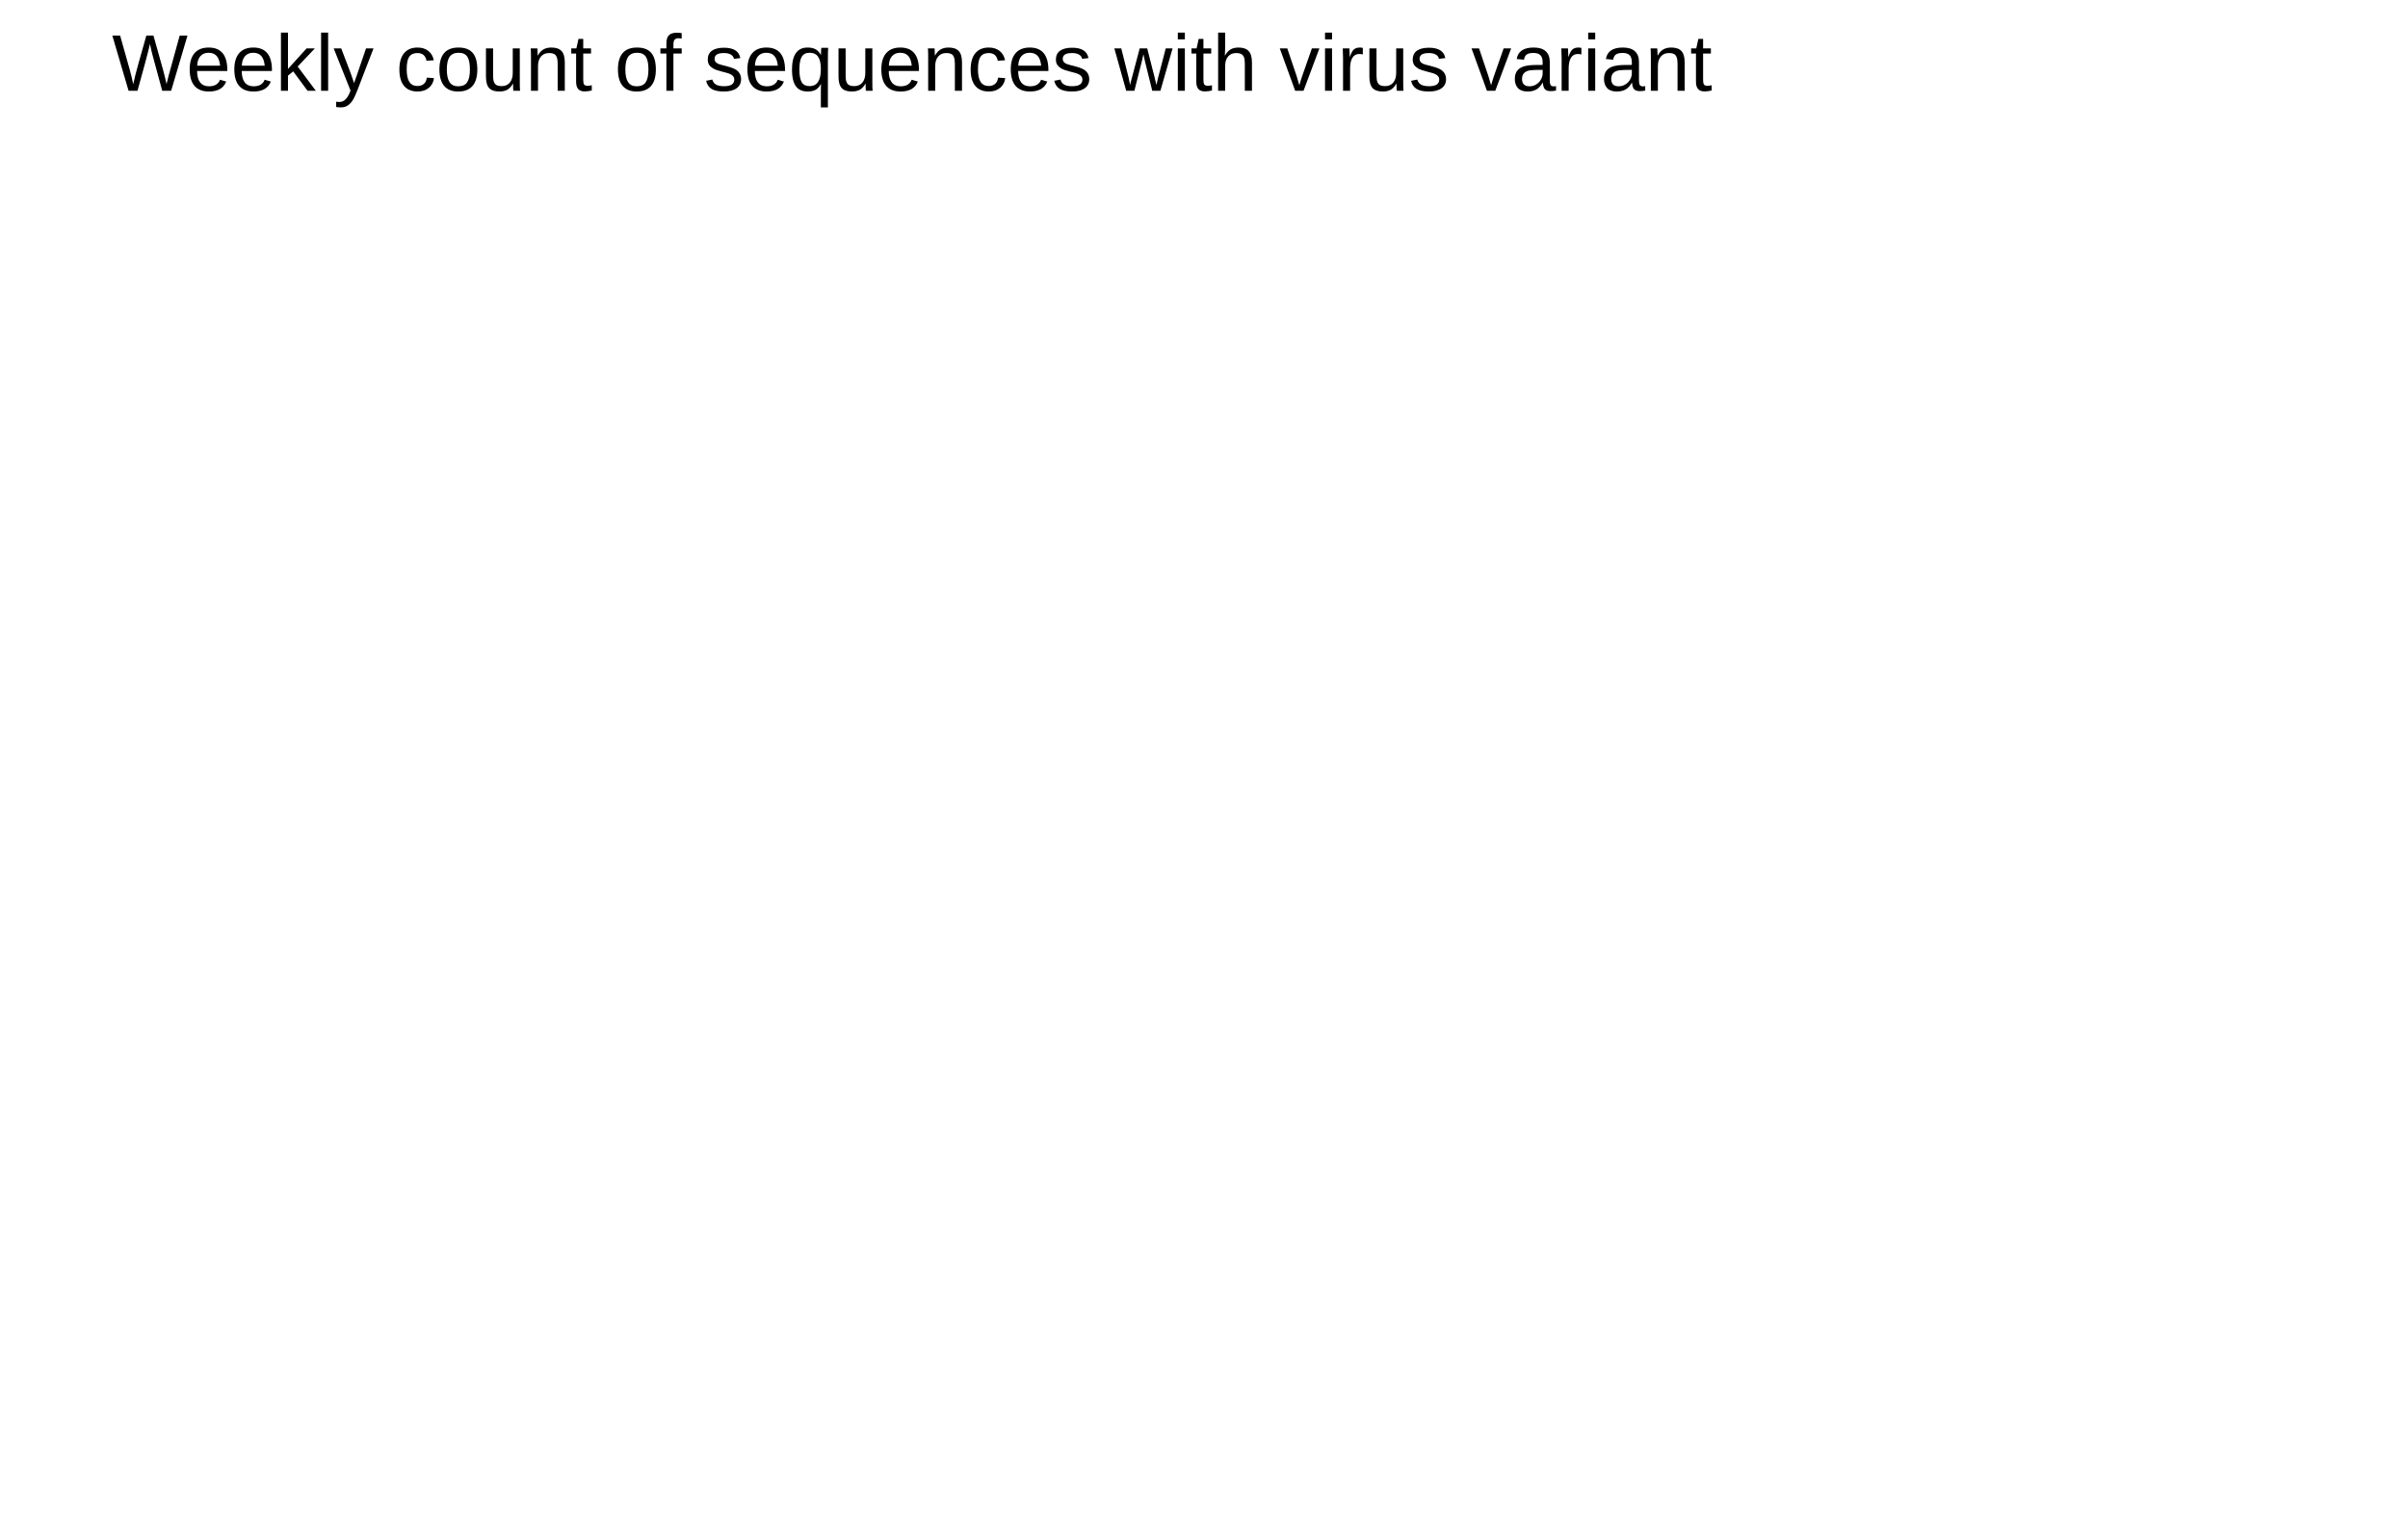
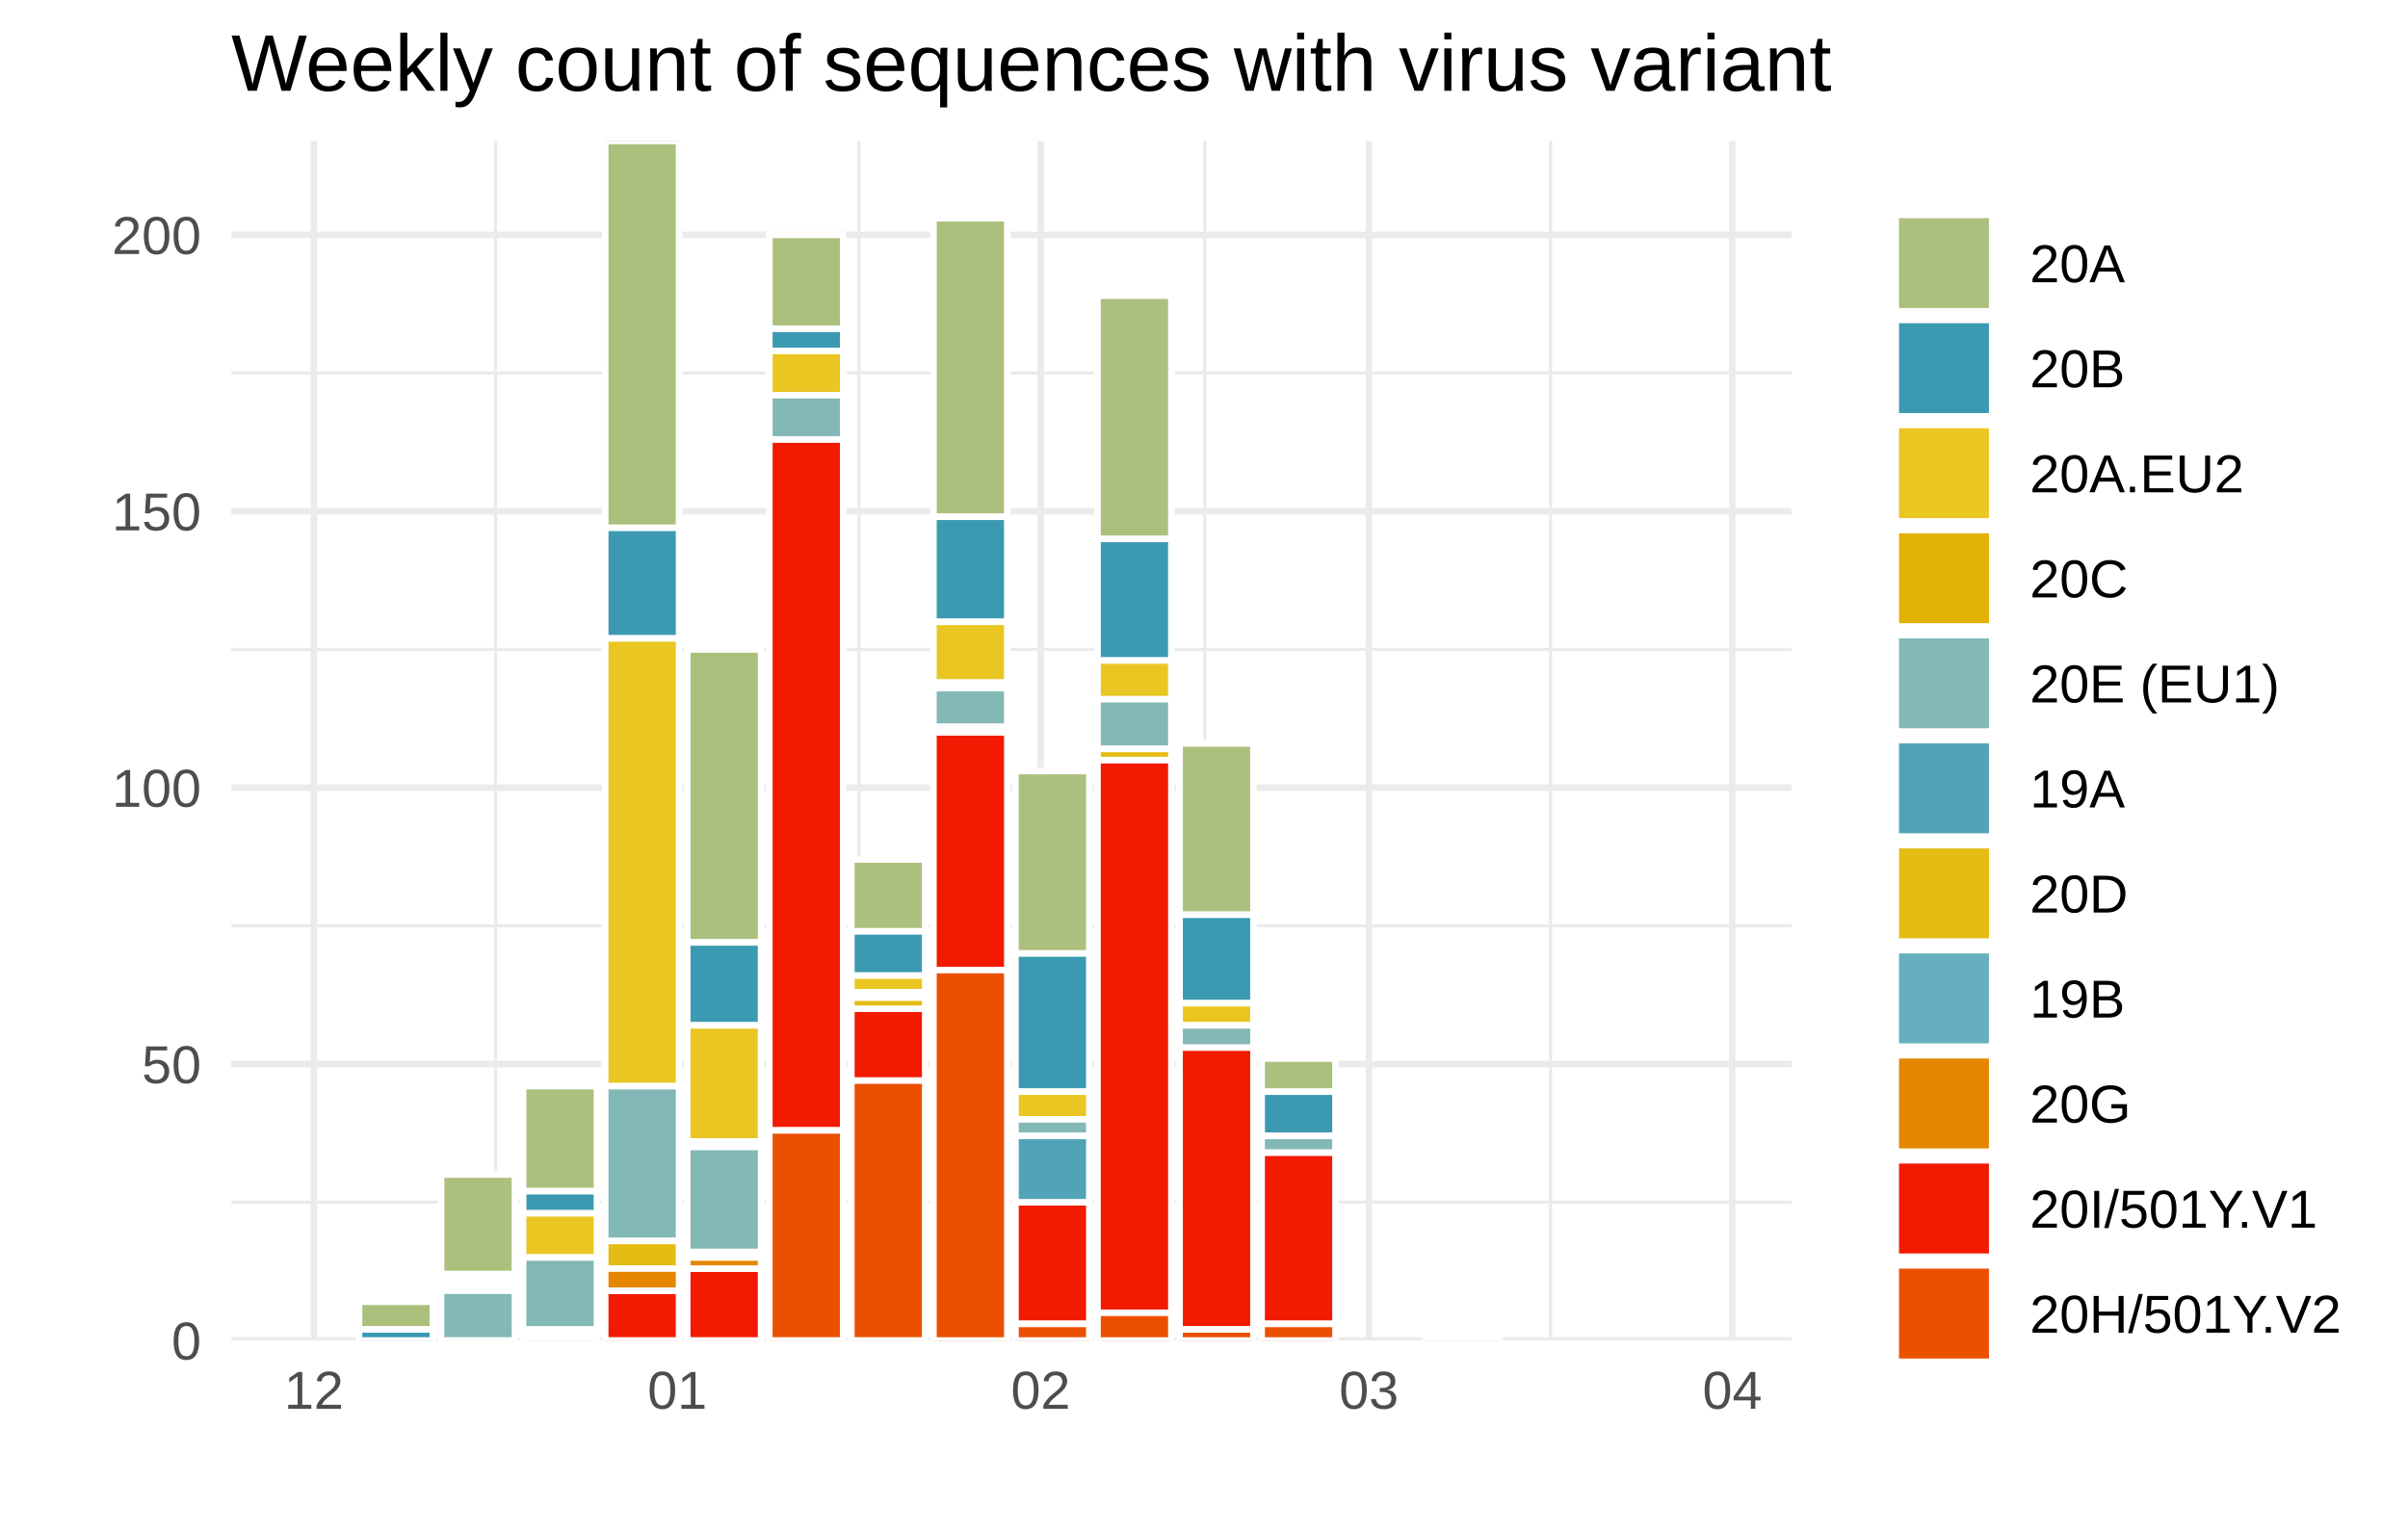
<svg xmlns="http://www.w3.org/2000/svg" class="svglite" width="396.00pt" height="252.00pt" viewBox="0 0 396.00 252.00">
  <defs>
    <style type="text/css">
    .svglite line, .svglite polyline, .svglite polygon, .svglite path, .svglite rect, .svglite circle {
      fill: none;
      stroke: #000000;
      stroke-linecap: round;
      stroke-linejoin: round;
      stroke-miterlimit: 10.00;
    }
  </style>
  </defs>
  <rect width="100%" height="100%" style="stroke: none; fill: #FFFFFF;" />
  <defs>
    <clipPath id="cpMC4wMHwzOTYuMDB8MC4wMHwyNTIuMDA=">
      <rect x="0.00" y="0.00" width="396.00" height="252.00" />
    </clipPath>
  </defs>
  <g clip-path="url(#cpMC4wMHwzOTYuMDB8MC4wMHwyNTIuMDA=)">
</g>
  <defs>
-     <clipPath id="cpMTguNDF8MzkwLjUyfDIzLjE4fDIzMy41OQ==">
-       <rect x="18.41" y="23.18" width="372.11" height="210.41" />
+     <clipPath id="cpMzguMDN8Mjk0LjYyfDIzLjE4fDIyMC41MA==">
+       <rect x="38.03" y="23.18" width="256.58" height="197.33" />
    </clipPath>
  </defs>
-   <g clip-path="url(#cpMTguNDF8MzkwLjUyfDIzLjE4fDIzMy41OQ==)">
- </g>
+   <g clip-path="url(#cpMzguMDN8Mjk0LjYyfDIzLjE4fDIyMC41MA==)">
+     <polyline points="38.03,197.77 294.62,197.77 " style="stroke-width: 0.53; stroke: #EBEBEB; stroke-linecap: butt;" />
+     <polyline points="38.03,152.30 294.62,152.30 " style="stroke-width: 0.53; stroke: #EBEBEB; stroke-linecap: butt;" />
+     <polyline points="38.03,106.84 294.62,106.84 " style="stroke-width: 0.53; stroke: #EBEBEB; stroke-linecap: butt;" />
+     <polyline points="38.03,61.37 294.62,61.37 " style="stroke-width: 0.53; stroke: #EBEBEB; stroke-linecap: butt;" />
+     <polyline points="81.50,220.50 81.50,23.18 " style="stroke-width: 0.53; stroke: #EBEBEB; stroke-linecap: butt;" />
+     <polyline points="141.26,220.50 141.26,23.18 " style="stroke-width: 0.53; stroke: #EBEBEB; stroke-linecap: butt;" />
+     <polyline points="198.13,220.50 198.13,23.18 " style="stroke-width: 0.53; stroke: #EBEBEB; stroke-linecap: butt;" />
+     <polyline points="255.00,220.50 255.00,23.18 " style="stroke-width: 0.53; stroke: #EBEBEB; stroke-linecap: butt;" />
+     <polyline points="38.03,220.50 294.62,220.50 " style="stroke-width: 1.07; stroke: #EBEBEB; stroke-linecap: butt;" />
+     <polyline points="38.03,175.04 294.62,175.04 " style="stroke-width: 1.07; stroke: #EBEBEB; stroke-linecap: butt;" />
+     <polyline points="38.03,129.57 294.62,129.57 " style="stroke-width: 1.07; stroke: #EBEBEB; stroke-linecap: butt;" />
+     <polyline points="38.03,84.10 294.62,84.10 " style="stroke-width: 1.07; stroke: #EBEBEB; stroke-linecap: butt;" />
+     <polyline points="38.03,38.64 294.62,38.64 " style="stroke-width: 1.07; stroke: #EBEBEB; stroke-linecap: butt;" />
+     <polyline points="51.62,220.50 51.62,23.18 " style="stroke-width: 1.07; stroke: #EBEBEB; stroke-linecap: butt;" />
+     <polyline points="111.38,220.50 111.38,23.18 " style="stroke-width: 1.07; stroke: #EBEBEB; stroke-linecap: butt;" />
+     <polyline points="171.14,220.50 171.14,23.18 " style="stroke-width: 1.07; stroke: #EBEBEB; stroke-linecap: butt;" />
+     <polyline points="225.12,220.50 225.12,23.18 " style="stroke-width: 1.07; stroke: #EBEBEB; stroke-linecap: butt;" />
+     <polyline points="284.88,220.50 284.88,23.18 " style="stroke-width: 1.07; stroke: #EBEBEB; stroke-linecap: butt;" />
+     <rect x="59.05" y="214.14" width="12.14" height="4.55" style="stroke-width: 1.07; stroke: #FFFFFF; stroke-linecap: square; stroke-linejoin: miter; fill: #ACC07E;" />
+     <rect x="72.54" y="193.22" width="12.14" height="16.37" style="stroke-width: 1.07; stroke: #FFFFFF; stroke-linecap: square; stroke-linejoin: miter; fill: #ACC07E;" />
+     <rect x="86.03" y="178.67" width="12.14" height="17.28" style="stroke-width: 1.07; stroke: #FFFFFF; stroke-linecap: square; stroke-linejoin: miter; fill: #ACC07E;" />
+     <rect x="99.53" y="23.18" width="12.14" height="63.65" style="stroke-width: 1.07; stroke: #FFFFFF; stroke-linecap: square; stroke-linejoin: miter; fill: #ACC07E;" />
+     <rect x="113.02" y="106.84" width="12.14" height="48.19" style="stroke-width: 1.07; stroke: #FFFFFF; stroke-linecap: square; stroke-linejoin: miter; fill: #ACC07E;" />
+     <rect x="126.52" y="38.64" width="12.14" height="15.46" style="stroke-width: 1.07; stroke: #FFFFFF; stroke-linecap: square; stroke-linejoin: miter; fill: #ACC07E;" />
+     <rect x="140.01" y="141.39" width="12.14" height="11.82" style="stroke-width: 1.07; stroke: #FFFFFF; stroke-linecap: square; stroke-linejoin: miter; fill: #ACC07E;" />
+     <rect x="153.51" y="35.91" width="12.14" height="49.10" style="stroke-width: 1.07; stroke: #FFFFFF; stroke-linecap: square; stroke-linejoin: miter; fill: #ACC07E;" />
+     <rect x="167.00" y="126.84" width="12.14" height="30.01" style="stroke-width: 1.07; stroke: #FFFFFF; stroke-linecap: square; stroke-linejoin: miter; fill: #ACC07E;" />
+     <rect x="180.49" y="48.64" width="12.14" height="40.01" style="stroke-width: 1.07; stroke: #FFFFFF; stroke-linecap: square; stroke-linejoin: miter; fill: #ACC07E;" />
+     <rect x="193.99" y="122.30" width="12.14" height="28.19" style="stroke-width: 1.07; stroke: #FFFFFF; stroke-linecap: square; stroke-linejoin: miter; fill: #ACC07E;" />
+     <rect x="207.48" y="174.13" width="12.14" height="5.46" style="stroke-width: 1.07; stroke: #FFFFFF; stroke-linecap: square; stroke-linejoin: miter; fill: #ACC07E;" />
+     <rect x="234.47" y="219.59" width="12.14" height="0.00" style="stroke-width: 1.07; stroke: #FFFFFF; stroke-linecap: square; stroke-linejoin: miter; fill: #ACC07E;" />
+     <rect x="59.05" y="218.69" width="12.14" height="1.82" style="stroke-width: 1.07; stroke: #FFFFFF; stroke-linecap: square; stroke-linejoin: miter; fill: #3B9AB2;" />
+     <rect x="72.54" y="209.59" width="12.14" height="0.91" style="stroke-width: 1.07; stroke: #FFFFFF; stroke-linecap: square; stroke-linejoin: miter; fill: #3B9AB2;" />
+     <rect x="86.03" y="195.95" width="12.14" height="3.64" style="stroke-width: 1.07; stroke: #FFFFFF; stroke-linecap: square; stroke-linejoin: miter; fill: #3B9AB2;" />
+     <rect x="99.53" y="86.83" width="12.14" height="18.19" style="stroke-width: 1.07; stroke: #FFFFFF; stroke-linecap: square; stroke-linejoin: miter; fill: #3B9AB2;" />
+     <rect x="113.02" y="155.03" width="12.14" height="13.64" style="stroke-width: 1.07; stroke: #FFFFFF; stroke-linecap: square; stroke-linejoin: miter; fill: #3B9AB2;" />
+     <rect x="126.52" y="54.09" width="12.14" height="3.64" style="stroke-width: 1.07; stroke: #FFFFFF; stroke-linecap: square; stroke-linejoin: miter; fill: #3B9AB2;" />
+     <rect x="140.01" y="153.21" width="12.14" height="7.27" style="stroke-width: 1.07; stroke: #FFFFFF; stroke-linecap: square; stroke-linejoin: miter; fill: #3B9AB2;" />
+     <rect x="153.51" y="85.01" width="12.14" height="17.28" style="stroke-width: 1.07; stroke: #FFFFFF; stroke-linecap: square; stroke-linejoin: miter; fill: #3B9AB2;" />
+     <rect x="167.00" y="156.85" width="12.14" height="22.73" style="stroke-width: 1.07; stroke: #FFFFFF; stroke-linecap: square; stroke-linejoin: miter; fill: #3B9AB2;" />
+     <rect x="180.49" y="88.65" width="12.14" height="20.01" style="stroke-width: 1.07; stroke: #FFFFFF; stroke-linecap: square; stroke-linejoin: miter; fill: #3B9AB2;" />
+     <rect x="193.99" y="150.48" width="12.14" height="14.55" style="stroke-width: 1.07; stroke: #FFFFFF; stroke-linecap: square; stroke-linejoin: miter; fill: #3B9AB2;" />
+     <rect x="207.48" y="179.58" width="12.14" height="7.27" style="stroke-width: 1.07; stroke: #FFFFFF; stroke-linecap: square; stroke-linejoin: miter; fill: #3B9AB2;" />
+     <rect x="234.47" y="219.59" width="12.14" height="0.00" style="stroke-width: 1.07; stroke: #FFFFFF; stroke-linecap: square; stroke-linejoin: miter; fill: #3B9AB2;" />
+     <rect x="59.05" y="220.50" width="12.14" height="0.00" style="stroke-width: 1.07; stroke: #FFFFFF; stroke-linecap: square; stroke-linejoin: miter; fill: #F21A00;" />
+     <rect x="72.54" y="220.50" width="12.14" height="0.00" style="stroke-width: 1.07; stroke: #FFFFFF; stroke-linecap: square; stroke-linejoin: miter; fill: #F21A00;" />
+     <rect x="86.03" y="218.69" width="12.14" height="0.91" style="stroke-width: 1.07; stroke: #FFFFFF; stroke-linecap: square; stroke-linejoin: miter; fill: #F21A00;" />
+     <rect x="99.53" y="212.32" width="12.14" height="8.18" style="stroke-width: 1.07; stroke: #FFFFFF; stroke-linecap: square; stroke-linejoin: miter; fill: #F21A00;" />
+     <rect x="113.02" y="208.68" width="12.14" height="11.82" style="stroke-width: 1.07; stroke: #FFFFFF; stroke-linecap: square; stroke-linejoin: miter; fill: #F21A00;" />
+     <rect x="126.52" y="72.28" width="12.14" height="113.67" style="stroke-width: 1.07; stroke: #FFFFFF; stroke-linecap: square; stroke-linejoin: miter; fill: #F21A00;" />
+     <rect x="140.01" y="165.94" width="12.14" height="11.82" style="stroke-width: 1.07; stroke: #FFFFFF; stroke-linecap: square; stroke-linejoin: miter; fill: #F21A00;" />
+     <rect x="153.51" y="120.48" width="12.14" height="39.10" style="stroke-width: 1.07; stroke: #FFFFFF; stroke-linecap: square; stroke-linejoin: miter; fill: #F21A00;" />
+     <rect x="167.00" y="197.77" width="12.14" height="20.01" style="stroke-width: 1.07; stroke: #FFFFFF; stroke-linecap: square; stroke-linejoin: miter; fill: #F21A00;" />
+     <rect x="180.49" y="125.02" width="12.14" height="90.93" style="stroke-width: 1.07; stroke: #FFFFFF; stroke-linecap: square; stroke-linejoin: miter; fill: #F21A00;" />
+     <rect x="193.99" y="172.31" width="12.14" height="46.38" style="stroke-width: 1.07; stroke: #FFFFFF; stroke-linecap: square; stroke-linejoin: miter; fill: #F21A00;" />
+     <rect x="207.48" y="189.59" width="12.14" height="28.19" style="stroke-width: 1.07; stroke: #FFFFFF; stroke-linecap: square; stroke-linejoin: miter; fill: #F21A00;" />
+     <rect x="234.47" y="219.59" width="12.14" height="0.00" style="stroke-width: 1.07; stroke: #FFFFFF; stroke-linecap: square; stroke-linejoin: miter; fill: #F21A00;" />
+     <rect x="59.05" y="220.50" width="12.14" height="0.00" style="stroke-width: 1.07; stroke: #FFFFFF; stroke-linecap: square; stroke-linejoin: miter; fill: #E9C622;" />
+     <rect x="72.54" y="210.50" width="12.14" height="0.91" style="stroke-width: 1.07; stroke: #FFFFFF; stroke-linecap: square; stroke-linejoin: miter; fill: #E9C622;" />
+     <rect x="86.03" y="199.59" width="12.14" height="7.27" style="stroke-width: 1.07; stroke: #FFFFFF; stroke-linecap: square; stroke-linejoin: miter; fill: #E9C622;" />
+     <rect x="99.53" y="105.02" width="12.14" height="73.66" style="stroke-width: 1.07; stroke: #FFFFFF; stroke-linecap: square; stroke-linejoin: miter; fill: #E9C622;" />
+     <rect x="113.02" y="168.67" width="12.14" height="19.10" style="stroke-width: 1.07; stroke: #FFFFFF; stroke-linecap: square; stroke-linejoin: miter; fill: #E9C622;" />
+     <rect x="126.52" y="57.73" width="12.14" height="7.27" style="stroke-width: 1.07; stroke: #FFFFFF; stroke-linecap: square; stroke-linejoin: miter; fill: #E9C622;" />
+     <rect x="140.01" y="160.49" width="12.14" height="2.73" style="stroke-width: 1.07; stroke: #FFFFFF; stroke-linecap: square; stroke-linejoin: miter; fill: #E9C622;" />
+     <rect x="153.51" y="102.29" width="12.14" height="10.00" style="stroke-width: 1.07; stroke: #FFFFFF; stroke-linecap: square; stroke-linejoin: miter; fill: #E9C622;" />
+     <rect x="167.00" y="179.58" width="12.14" height="4.55" style="stroke-width: 1.07; stroke: #FFFFFF; stroke-linecap: square; stroke-linejoin: miter; fill: #E9C622;" />
+     <rect x="180.49" y="108.66" width="12.14" height="6.37" style="stroke-width: 1.07; stroke: #FFFFFF; stroke-linecap: square; stroke-linejoin: miter; fill: #E9C622;" />
+     <rect x="193.99" y="165.03" width="12.14" height="3.64" style="stroke-width: 1.07; stroke: #FFFFFF; stroke-linecap: square; stroke-linejoin: miter; fill: #E9C622;" />
+     <rect x="207.48" y="186.86" width="12.14" height="0.00" style="stroke-width: 1.07; stroke: #FFFFFF; stroke-linecap: square; stroke-linejoin: miter; fill: #E9C622;" />
+     <rect x="234.47" y="219.59" width="12.14" height="0.00" style="stroke-width: 1.07; stroke: #FFFFFF; stroke-linecap: square; stroke-linejoin: miter; fill: #E9C622;" />
+     <rect x="59.05" y="220.50" width="12.14" height="0.00" style="stroke-width: 1.07; stroke: #FFFFFF; stroke-linecap: square; stroke-linejoin: miter; fill: #E1B103;" />
+     <rect x="72.54" y="211.41" width="12.14" height="0.91" style="stroke-width: 1.07; stroke: #FFFFFF; stroke-linecap: square; stroke-linejoin: miter; fill: #E1B103;" />
+     <rect x="86.03" y="206.86" width="12.14" height="0.00" style="stroke-width: 1.07; stroke: #FFFFFF; stroke-linecap: square; stroke-linejoin: miter; fill: #E1B103;" />
+     <rect x="99.53" y="178.67" width="12.14" height="0.00" style="stroke-width: 1.07; stroke: #FFFFFF; stroke-linecap: square; stroke-linejoin: miter; fill: #E1B103;" />
+     <rect x="113.02" y="187.77" width="12.14" height="0.91" style="stroke-width: 1.07; stroke: #FFFFFF; stroke-linecap: square; stroke-linejoin: miter; fill: #E1B103;" />
+     <rect x="126.52" y="65.01" width="12.14" height="0.00" style="stroke-width: 1.07; stroke: #FFFFFF; stroke-linecap: square; stroke-linejoin: miter; fill: #E1B103;" />
+     <rect x="140.01" y="163.22" width="12.14" height="0.00" style="stroke-width: 1.07; stroke: #FFFFFF; stroke-linecap: square; stroke-linejoin: miter; fill: #E1B103;" />
+     <rect x="153.51" y="112.29" width="12.14" height="0.91" style="stroke-width: 1.07; stroke: #FFFFFF; stroke-linecap: square; stroke-linejoin: miter; fill: #E1B103;" />
+     <rect x="167.00" y="184.13" width="12.14" height="0.00" style="stroke-width: 1.07; stroke: #FFFFFF; stroke-linecap: square; stroke-linejoin: miter; fill: #E1B103;" />
+     <rect x="180.49" y="115.02" width="12.14" height="0.00" style="stroke-width: 1.07; stroke: #FFFFFF; stroke-linecap: square; stroke-linejoin: miter; fill: #E1B103;" />
+     <rect x="193.99" y="168.67" width="12.14" height="0.00" style="stroke-width: 1.07; stroke: #FFFFFF; stroke-linecap: square; stroke-linejoin: miter; fill: #E1B103;" />
+     <rect x="207.48" y="186.86" width="12.14" height="0.00" style="stroke-width: 1.07; stroke: #FFFFFF; stroke-linecap: square; stroke-linejoin: miter; fill: #E1B103;" />
+     <rect x="234.47" y="219.59" width="12.14" height="0.00" style="stroke-width: 1.07; stroke: #FFFFFF; stroke-linecap: square; stroke-linejoin: miter; fill: #E1B103;" />
+     <rect x="59.05" y="220.50" width="12.14" height="0.00" style="stroke-width: 1.07; stroke: #FFFFFF; stroke-linecap: square; stroke-linejoin: miter; fill: #82B8B6;" />
+     <rect x="72.54" y="212.32" width="12.14" height="8.18" style="stroke-width: 1.07; stroke: #FFFFFF; stroke-linecap: square; stroke-linejoin: miter; fill: #82B8B6;" />
+     <rect x="86.03" y="206.86" width="12.14" height="11.82" style="stroke-width: 1.07; stroke: #FFFFFF; stroke-linecap: square; stroke-linejoin: miter; fill: #82B8B6;" />
+     <rect x="99.53" y="178.67" width="12.14" height="25.46" style="stroke-width: 1.07; stroke: #FFFFFF; stroke-linecap: square; stroke-linejoin: miter; fill: #82B8B6;" />
+     <rect x="113.02" y="188.68" width="12.14" height="17.28" style="stroke-width: 1.07; stroke: #FFFFFF; stroke-linecap: square; stroke-linejoin: miter; fill: #82B8B6;" />
+     <rect x="126.52" y="65.01" width="12.14" height="7.27" style="stroke-width: 1.07; stroke: #FFFFFF; stroke-linecap: square; stroke-linejoin: miter; fill: #82B8B6;" />
+     <rect x="140.01" y="163.22" width="12.14" height="0.91" style="stroke-width: 1.07; stroke: #FFFFFF; stroke-linecap: square; stroke-linejoin: miter; fill: #82B8B6;" />
+     <rect x="153.51" y="113.20" width="12.14" height="6.37" style="stroke-width: 1.07; stroke: #FFFFFF; stroke-linecap: square; stroke-linejoin: miter; fill: #82B8B6;" />
+     <rect x="167.00" y="184.13" width="12.14" height="2.73" style="stroke-width: 1.07; stroke: #FFFFFF; stroke-linecap: square; stroke-linejoin: miter; fill: #82B8B6;" />
+     <rect x="180.49" y="115.02" width="12.14" height="8.18" style="stroke-width: 1.07; stroke: #FFFFFF; stroke-linecap: square; stroke-linejoin: miter; fill: #82B8B6;" />
+     <rect x="193.99" y="168.67" width="12.14" height="3.64" style="stroke-width: 1.07; stroke: #FFFFFF; stroke-linecap: square; stroke-linejoin: miter; fill: #82B8B6;" />
+     <rect x="207.48" y="186.86" width="12.14" height="2.73" style="stroke-width: 1.07; stroke: #FFFFFF; stroke-linecap: square; stroke-linejoin: miter; fill: #82B8B6;" />
+     <rect x="234.47" y="219.59" width="12.14" height="0.00" style="stroke-width: 1.07; stroke: #FFFFFF; stroke-linecap: square; stroke-linejoin: miter; fill: #82B8B6;" />
+     <rect x="59.05" y="220.50" width="12.14" height="0.00" style="stroke-width: 1.07; stroke: #FFFFFF; stroke-linecap: square; stroke-linejoin: miter; fill: #EB5000;" />
+     <rect x="72.54" y="220.50" width="12.14" height="0.00" style="stroke-width: 1.07; stroke: #FFFFFF; stroke-linecap: square; stroke-linejoin: miter; fill: #EB5000;" />
+     <rect x="86.03" y="219.59" width="12.14" height="0.91" style="stroke-width: 1.07; stroke: #FFFFFF; stroke-linecap: square; stroke-linejoin: miter; fill: #EB5000;" />
+     <rect x="99.53" y="220.50" width="12.14" height="0.00" style="stroke-width: 1.07; stroke: #FFFFFF; stroke-linecap: square; stroke-linejoin: miter; fill: #EB5000;" />
+     <rect x="113.02" y="220.50" width="12.14" height="0.00" style="stroke-width: 1.07; stroke: #FFFFFF; stroke-linecap: square; stroke-linejoin: miter; fill: #EB5000;" />
+     <rect x="126.52" y="185.95" width="12.14" height="34.55" style="stroke-width: 1.07; stroke: #FFFFFF; stroke-linecap: square; stroke-linejoin: miter; fill: #EB5000;" />
+     <rect x="140.01" y="177.76" width="12.14" height="42.74" style="stroke-width: 1.07; stroke: #FFFFFF; stroke-linecap: square; stroke-linejoin: miter; fill: #EB5000;" />
+     <rect x="153.51" y="159.58" width="12.14" height="60.93" style="stroke-width: 1.07; stroke: #FFFFFF; stroke-linecap: square; stroke-linejoin: miter; fill: #EB5000;" />
+     <rect x="167.00" y="217.78" width="12.14" height="2.73" style="stroke-width: 1.07; stroke: #FFFFFF; stroke-linecap: square; stroke-linejoin: miter; fill: #EB5000;" />
+     <rect x="180.49" y="215.96" width="12.14" height="4.55" style="stroke-width: 1.07; stroke: #FFFFFF; stroke-linecap: square; stroke-linejoin: miter; fill: #EB5000;" />
+     <rect x="193.99" y="218.69" width="12.14" height="1.82" style="stroke-width: 1.07; stroke: #FFFFFF; stroke-linecap: square; stroke-linejoin: miter; fill: #EB5000;" />
+     <rect x="207.48" y="217.78" width="12.14" height="2.73" style="stroke-width: 1.07; stroke: #FFFFFF; stroke-linecap: square; stroke-linejoin: miter; fill: #EB5000;" />
+     <rect x="234.47" y="219.59" width="12.14" height="0.91" style="stroke-width: 1.07; stroke: #FFFFFF; stroke-linecap: square; stroke-linejoin: miter; fill: #EB5000;" />
+     <rect x="59.05" y="220.50" width="12.14" height="0.00" style="stroke-width: 1.07; stroke: #FFFFFF; stroke-linecap: square; stroke-linejoin: miter; fill: #51A4B8;" />
+     <rect x="72.54" y="220.50" width="12.14" height="0.00" style="stroke-width: 1.07; stroke: #FFFFFF; stroke-linecap: square; stroke-linejoin: miter; fill: #51A4B8;" />
+     <rect x="86.03" y="218.69" width="12.14" height="0.00" style="stroke-width: 1.07; stroke: #FFFFFF; stroke-linecap: square; stroke-linejoin: miter; fill: #51A4B8;" />
+     <rect x="99.53" y="204.14" width="12.14" height="0.00" style="stroke-width: 1.07; stroke: #FFFFFF; stroke-linecap: square; stroke-linejoin: miter; fill: #51A4B8;" />
+     <rect x="113.02" y="205.95" width="12.14" height="0.00" style="stroke-width: 1.07; stroke: #FFFFFF; stroke-linecap: square; stroke-linejoin: miter; fill: #51A4B8;" />
+     <rect x="126.52" y="72.28" width="12.14" height="0.00" style="stroke-width: 1.07; stroke: #FFFFFF; stroke-linecap: square; stroke-linejoin: miter; fill: #51A4B8;" />
+     <rect x="140.01" y="164.12" width="12.14" height="0.00" style="stroke-width: 1.07; stroke: #FFFFFF; stroke-linecap: square; stroke-linejoin: miter; fill: #51A4B8;" />
+     <rect x="153.51" y="119.57" width="12.14" height="0.00" style="stroke-width: 1.07; stroke: #FFFFFF; stroke-linecap: square; stroke-linejoin: miter; fill: #51A4B8;" />
+     <rect x="167.00" y="186.86" width="12.14" height="10.91" style="stroke-width: 1.07; stroke: #FFFFFF; stroke-linecap: square; stroke-linejoin: miter; fill: #51A4B8;" />
+     <rect x="180.49" y="123.20" width="12.14" height="0.00" style="stroke-width: 1.07; stroke: #FFFFFF; stroke-linecap: square; stroke-linejoin: miter; fill: #51A4B8;" />
+     <rect x="193.99" y="172.31" width="12.14" height="0.00" style="stroke-width: 1.07; stroke: #FFFFFF; stroke-linecap: square; stroke-linejoin: miter; fill: #51A4B8;" />
+     <rect x="207.48" y="189.59" width="12.14" height="0.00" style="stroke-width: 1.07; stroke: #FFFFFF; stroke-linecap: square; stroke-linejoin: miter; fill: #51A4B8;" />
+     <rect x="234.47" y="219.59" width="12.14" height="0.00" style="stroke-width: 1.07; stroke: #FFFFFF; stroke-linecap: square; stroke-linejoin: miter; fill: #51A4B8;" />
+     <rect x="59.05" y="220.50" width="12.14" height="0.00" style="stroke-width: 1.07; stroke: #FFFFFF; stroke-linecap: square; stroke-linejoin: miter; fill: #E5BC13;" />
+     <rect x="72.54" y="220.50" width="12.14" height="0.00" style="stroke-width: 1.07; stroke: #FFFFFF; stroke-linecap: square; stroke-linejoin: miter; fill: #E5BC13;" />
+     <rect x="86.03" y="218.69" width="12.14" height="0.00" style="stroke-width: 1.07; stroke: #FFFFFF; stroke-linecap: square; stroke-linejoin: miter; fill: #E5BC13;" />
+     <rect x="99.53" y="204.14" width="12.14" height="4.55" style="stroke-width: 1.07; stroke: #FFFFFF; stroke-linecap: square; stroke-linejoin: miter; fill: #E5BC13;" />
+     <rect x="113.02" y="205.95" width="12.14" height="0.91" style="stroke-width: 1.07; stroke: #FFFFFF; stroke-linecap: square; stroke-linejoin: miter; fill: #E5BC13;" />
+     <rect x="126.52" y="72.28" width="12.14" height="0.00" style="stroke-width: 1.07; stroke: #FFFFFF; stroke-linecap: square; stroke-linejoin: miter; fill: #E5BC13;" />
+     <rect x="140.01" y="164.12" width="12.14" height="1.82" style="stroke-width: 1.07; stroke: #FFFFFF; stroke-linecap: square; stroke-linejoin: miter; fill: #E5BC13;" />
+     <rect x="153.51" y="119.57" width="12.14" height="0.91" style="stroke-width: 1.07; stroke: #FFFFFF; stroke-linecap: square; stroke-linejoin: miter; fill: #E5BC13;" />
+     <rect x="167.00" y="197.77" width="12.14" height="0.00" style="stroke-width: 1.07; stroke: #FFFFFF; stroke-linecap: square; stroke-linejoin: miter; fill: #E5BC13;" />
+     <rect x="180.49" y="123.20" width="12.14" height="1.82" style="stroke-width: 1.07; stroke: #FFFFFF; stroke-linecap: square; stroke-linejoin: miter; fill: #E5BC13;" />
+     <rect x="193.99" y="172.31" width="12.14" height="0.00" style="stroke-width: 1.07; stroke: #FFFFFF; stroke-linecap: square; stroke-linejoin: miter; fill: #E5BC13;" />
+     <rect x="207.48" y="189.59" width="12.14" height="0.00" style="stroke-width: 1.07; stroke: #FFFFFF; stroke-linecap: square; stroke-linejoin: miter; fill: #E5BC13;" />
+     <rect x="234.47" y="219.59" width="12.14" height="0.00" style="stroke-width: 1.07; stroke: #FFFFFF; stroke-linecap: square; stroke-linejoin: miter; fill: #E5BC13;" />
+     <rect x="59.05" y="220.50" width="12.14" height="0.00" style="stroke-width: 1.07; stroke: #FFFFFF; stroke-linecap: square; stroke-linejoin: miter; fill: #67AFBF;" />
+     <rect x="72.54" y="220.50" width="12.14" height="0.00" style="stroke-width: 1.07; stroke: #FFFFFF; stroke-linecap: square; stroke-linejoin: miter; fill: #67AFBF;" />
+     <rect x="86.03" y="218.69" width="12.14" height="0.00" style="stroke-width: 1.07; stroke: #FFFFFF; stroke-linecap: square; stroke-linejoin: miter; fill: #67AFBF;" />
+     <rect x="99.53" y="208.68" width="12.14" height="0.00" style="stroke-width: 1.07; stroke: #FFFFFF; stroke-linecap: square; stroke-linejoin: miter; fill: #67AFBF;" />
+     <rect x="113.02" y="206.86" width="12.14" height="0.00" style="stroke-width: 1.07; stroke: #FFFFFF; stroke-linecap: square; stroke-linejoin: miter; fill: #67AFBF;" />
+     <rect x="126.52" y="72.28" width="12.14" height="0.00" style="stroke-width: 1.07; stroke: #FFFFFF; stroke-linecap: square; stroke-linejoin: miter; fill: #67AFBF;" />
+     <rect x="140.01" y="165.94" width="12.14" height="0.00" style="stroke-width: 1.07; stroke: #FFFFFF; stroke-linecap: square; stroke-linejoin: miter; fill: #67AFBF;" />
+     <rect x="153.51" y="120.48" width="12.14" height="0.00" style="stroke-width: 1.07; stroke: #FFFFFF; stroke-linecap: square; stroke-linejoin: miter; fill: #67AFBF;" />
+     <rect x="167.00" y="197.77" width="12.14" height="0.00" style="stroke-width: 1.07; stroke: #FFFFFF; stroke-linecap: square; stroke-linejoin: miter; fill: #67AFBF;" />
+     <rect x="180.49" y="125.02" width="12.14" height="0.00" style="stroke-width: 1.07; stroke: #FFFFFF; stroke-linecap: square; stroke-linejoin: miter; fill: #67AFBF;" />
+     <rect x="193.99" y="172.31" width="12.14" height="0.00" style="stroke-width: 1.07; stroke: #FFFFFF; stroke-linecap: square; stroke-linejoin: miter; fill: #67AFBF;" />
+     <rect x="207.48" y="189.59" width="12.14" height="0.00" style="stroke-width: 1.07; stroke: #FFFFFF; stroke-linecap: square; stroke-linejoin: miter; fill: #67AFBF;" />
+     <rect x="234.47" y="219.59" width="12.14" height="0.00" style="stroke-width: 1.07; stroke: #FFFFFF; stroke-linecap: square; stroke-linejoin: miter; fill: #67AFBF;" />
+     <rect x="59.05" y="220.50" width="12.14" height="0.00" style="stroke-width: 1.07; stroke: #FFFFFF; stroke-linecap: square; stroke-linejoin: miter; fill: #E58600;" />
+     <rect x="72.54" y="220.50" width="12.14" height="0.00" style="stroke-width: 1.07; stroke: #FFFFFF; stroke-linecap: square; stroke-linejoin: miter; fill: #E58600;" />
+     <rect x="86.03" y="218.69" width="12.14" height="0.00" style="stroke-width: 1.07; stroke: #FFFFFF; stroke-linecap: square; stroke-linejoin: miter; fill: #E58600;" />
+     <rect x="99.53" y="208.68" width="12.14" height="3.64" style="stroke-width: 1.07; stroke: #FFFFFF; stroke-linecap: square; stroke-linejoin: miter; fill: #E58600;" />
+     <rect x="113.02" y="206.86" width="12.14" height="1.82" style="stroke-width: 1.07; stroke: #FFFFFF; stroke-linecap: square; stroke-linejoin: miter; fill: #E58600;" />
+     <rect x="126.52" y="72.28" width="12.14" height="0.00" style="stroke-width: 1.07; stroke: #FFFFFF; stroke-linecap: square; stroke-linejoin: miter; fill: #E58600;" />
+     <rect x="140.01" y="165.94" width="12.14" height="0.00" style="stroke-width: 1.07; stroke: #FFFFFF; stroke-linecap: square; stroke-linejoin: miter; fill: #E58600;" />
+     <rect x="153.51" y="120.48" width="12.14" height="0.00" style="stroke-width: 1.07; stroke: #FFFFFF; stroke-linecap: square; stroke-linejoin: miter; fill: #E58600;" />
+     <rect x="167.00" y="197.77" width="12.14" height="0.00" style="stroke-width: 1.07; stroke: #FFFFFF; stroke-linecap: square; stroke-linejoin: miter; fill: #E58600;" />
+     <rect x="180.49" y="125.02" width="12.14" height="0.00" style="stroke-width: 1.07; stroke: #FFFFFF; stroke-linecap: square; stroke-linejoin: miter; fill: #E58600;" />
+     <rect x="193.99" y="172.31" width="12.14" height="0.00" style="stroke-width: 1.07; stroke: #FFFFFF; stroke-linecap: square; stroke-linejoin: miter; fill: #E58600;" />
+     <rect x="207.48" y="189.59" width="12.14" height="0.00" style="stroke-width: 1.07; stroke: #FFFFFF; stroke-linecap: square; stroke-linejoin: miter; fill: #E58600;" />
+     <rect x="234.47" y="219.59" width="12.14" height="0.00" style="stroke-width: 1.07; stroke: #FFFFFF; stroke-linecap: square; stroke-linejoin: miter; fill: #E58600;" />
+   </g>
  <g clip-path="url(#cpMC4wMHwzOTYuMDB8MC4wMHwyNTIuMDA=)">
-     <text x="18.41" y="14.93" style="font-size: 13.20px; font-family: Arial;" textLength="262.97px" lengthAdjust="spacingAndGlyphs">Weekly count of sequences with virus variant</text>
+     <text x="33.10" y="223.65" text-anchor="end" style="font-size: 8.80px; fill: #4D4D4D; font-family: Arial;" textLength="4.90px" lengthAdjust="spacingAndGlyphs">0</text>
+     <text x="33.10" y="178.19" text-anchor="end" style="font-size: 8.80px; fill: #4D4D4D; font-family: Arial;" textLength="9.79px" lengthAdjust="spacingAndGlyphs">50</text>
+     <text x="33.10" y="132.72" text-anchor="end" style="font-size: 8.80px; fill: #4D4D4D; font-family: Arial;" textLength="14.69px" lengthAdjust="spacingAndGlyphs">100</text>
+     <text x="33.10" y="87.25" text-anchor="end" style="font-size: 8.80px; fill: #4D4D4D; font-family: Arial;" textLength="14.69px" lengthAdjust="spacingAndGlyphs">150</text>
+     <text x="33.10" y="41.79" text-anchor="end" style="font-size: 8.80px; fill: #4D4D4D; font-family: Arial;" textLength="14.69px" lengthAdjust="spacingAndGlyphs">200</text>
+     <text x="51.62" y="231.74" text-anchor="middle" style="font-size: 8.80px; fill: #4D4D4D; font-family: Arial;" textLength="9.79px" lengthAdjust="spacingAndGlyphs">12</text>
+     <text x="111.38" y="231.74" text-anchor="middle" style="font-size: 8.80px; fill: #4D4D4D; font-family: Arial;" textLength="9.79px" lengthAdjust="spacingAndGlyphs">01</text>
+     <text x="171.14" y="231.74" text-anchor="middle" style="font-size: 8.80px; fill: #4D4D4D; font-family: Arial;" textLength="9.79px" lengthAdjust="spacingAndGlyphs">02</text>
+     <text x="225.12" y="231.74" text-anchor="middle" style="font-size: 8.80px; fill: #4D4D4D; font-family: Arial;" textLength="9.79px" lengthAdjust="spacingAndGlyphs">03</text>
+     <text x="284.88" y="231.74" text-anchor="middle" style="font-size: 8.80px; fill: #4D4D4D; font-family: Arial;" textLength="9.79px" lengthAdjust="spacingAndGlyphs">04</text>
+     <rect x="311.76" y="35.35" width="15.86" height="15.86" style="stroke-width: 1.07; stroke: #FFFFFF; stroke-linecap: square; stroke-linejoin: miter; fill: #ACC07E;" />
+     <rect x="311.76" y="52.63" width="15.86" height="15.86" style="stroke-width: 1.07; stroke: #FFFFFF; stroke-linecap: square; stroke-linejoin: miter; fill: #3B9AB2;" />
+     <rect x="311.76" y="69.91" width="15.86" height="15.86" style="stroke-width: 1.07; stroke: #FFFFFF; stroke-linecap: square; stroke-linejoin: miter; fill: #E9C622;" />
+     <rect x="311.76" y="87.19" width="15.86" height="15.86" style="stroke-width: 1.07; stroke: #FFFFFF; stroke-linecap: square; stroke-linejoin: miter; fill: #E1B103;" />
+     <rect x="311.76" y="104.47" width="15.86" height="15.86" style="stroke-width: 1.07; stroke: #FFFFFF; stroke-linecap: square; stroke-linejoin: miter; fill: #82B8B6;" />
+     <rect x="311.76" y="121.75" width="15.86" height="15.86" style="stroke-width: 1.07; stroke: #FFFFFF; stroke-linecap: square; stroke-linejoin: miter; fill: #51A4B8;" />
+     <rect x="311.76" y="139.03" width="15.86" height="15.86" style="stroke-width: 1.07; stroke: #FFFFFF; stroke-linecap: square; stroke-linejoin: miter; fill: #E5BC13;" />
+     <rect x="311.76" y="156.31" width="15.86" height="15.86" style="stroke-width: 1.07; stroke: #FFFFFF; stroke-linecap: square; stroke-linejoin: miter; fill: #67AFBF;" />
+     <rect x="311.76" y="173.59" width="15.86" height="15.86" style="stroke-width: 1.07; stroke: #FFFFFF; stroke-linecap: square; stroke-linejoin: miter; fill: #E58600;" />
+     <rect x="311.76" y="190.87" width="15.86" height="15.86" style="stroke-width: 1.07; stroke: #FFFFFF; stroke-linecap: square; stroke-linejoin: miter; fill: #F21A00;" />
+     <rect x="311.76" y="208.15" width="15.86" height="15.86" style="stroke-width: 1.07; stroke: #FFFFFF; stroke-linecap: square; stroke-linejoin: miter; fill: #EB5000;" />
+     <text x="333.81" y="46.43" style="font-size: 8.80px; font-family: Arial;" textLength="15.66px" lengthAdjust="spacingAndGlyphs">20A</text>
+     <text x="333.81" y="63.71" style="font-size: 8.80px; font-family: Arial;" textLength="15.66px" lengthAdjust="spacingAndGlyphs">20B</text>
+     <text x="333.81" y="80.99" style="font-size: 8.80px; font-family: Arial;" textLength="35.22px" lengthAdjust="spacingAndGlyphs">20A.EU2</text>
+     <text x="333.81" y="98.27" style="font-size: 8.80px; font-family: Arial;" textLength="16.14px" lengthAdjust="spacingAndGlyphs">20C</text>
+     <text x="333.81" y="115.55" style="font-size: 8.80px; font-family: Arial;" textLength="41.08px" lengthAdjust="spacingAndGlyphs">20E (EU1)</text>
+     <text x="333.81" y="132.83" style="font-size: 8.80px; font-family: Arial;" textLength="15.66px" lengthAdjust="spacingAndGlyphs">19A</text>
+     <text x="333.81" y="150.11" style="font-size: 8.80px; font-family: Arial;" textLength="16.14px" lengthAdjust="spacingAndGlyphs">20D</text>
+     <text x="333.81" y="167.39" style="font-size: 8.80px; font-family: Arial;" textLength="15.66px" lengthAdjust="spacingAndGlyphs">19B</text>
+     <text x="333.81" y="184.67" style="font-size: 8.80px; font-family: Arial;" textLength="16.64px" lengthAdjust="spacingAndGlyphs">20G</text>
+     <text x="333.81" y="201.95" style="font-size: 8.80px; font-family: Arial;" textLength="47.33px" lengthAdjust="spacingAndGlyphs">20I/501Y.V1</text>
+     <text x="333.81" y="219.23" style="font-size: 8.80px; font-family: Arial;" textLength="51.23px" lengthAdjust="spacingAndGlyphs">20H/501Y.V2</text>
+     <text x="38.03" y="14.93" style="font-size: 13.20px; font-family: Arial;" textLength="262.97px" lengthAdjust="spacingAndGlyphs">Weekly count of sequences with virus variant</text>
  </g>
</svg>
